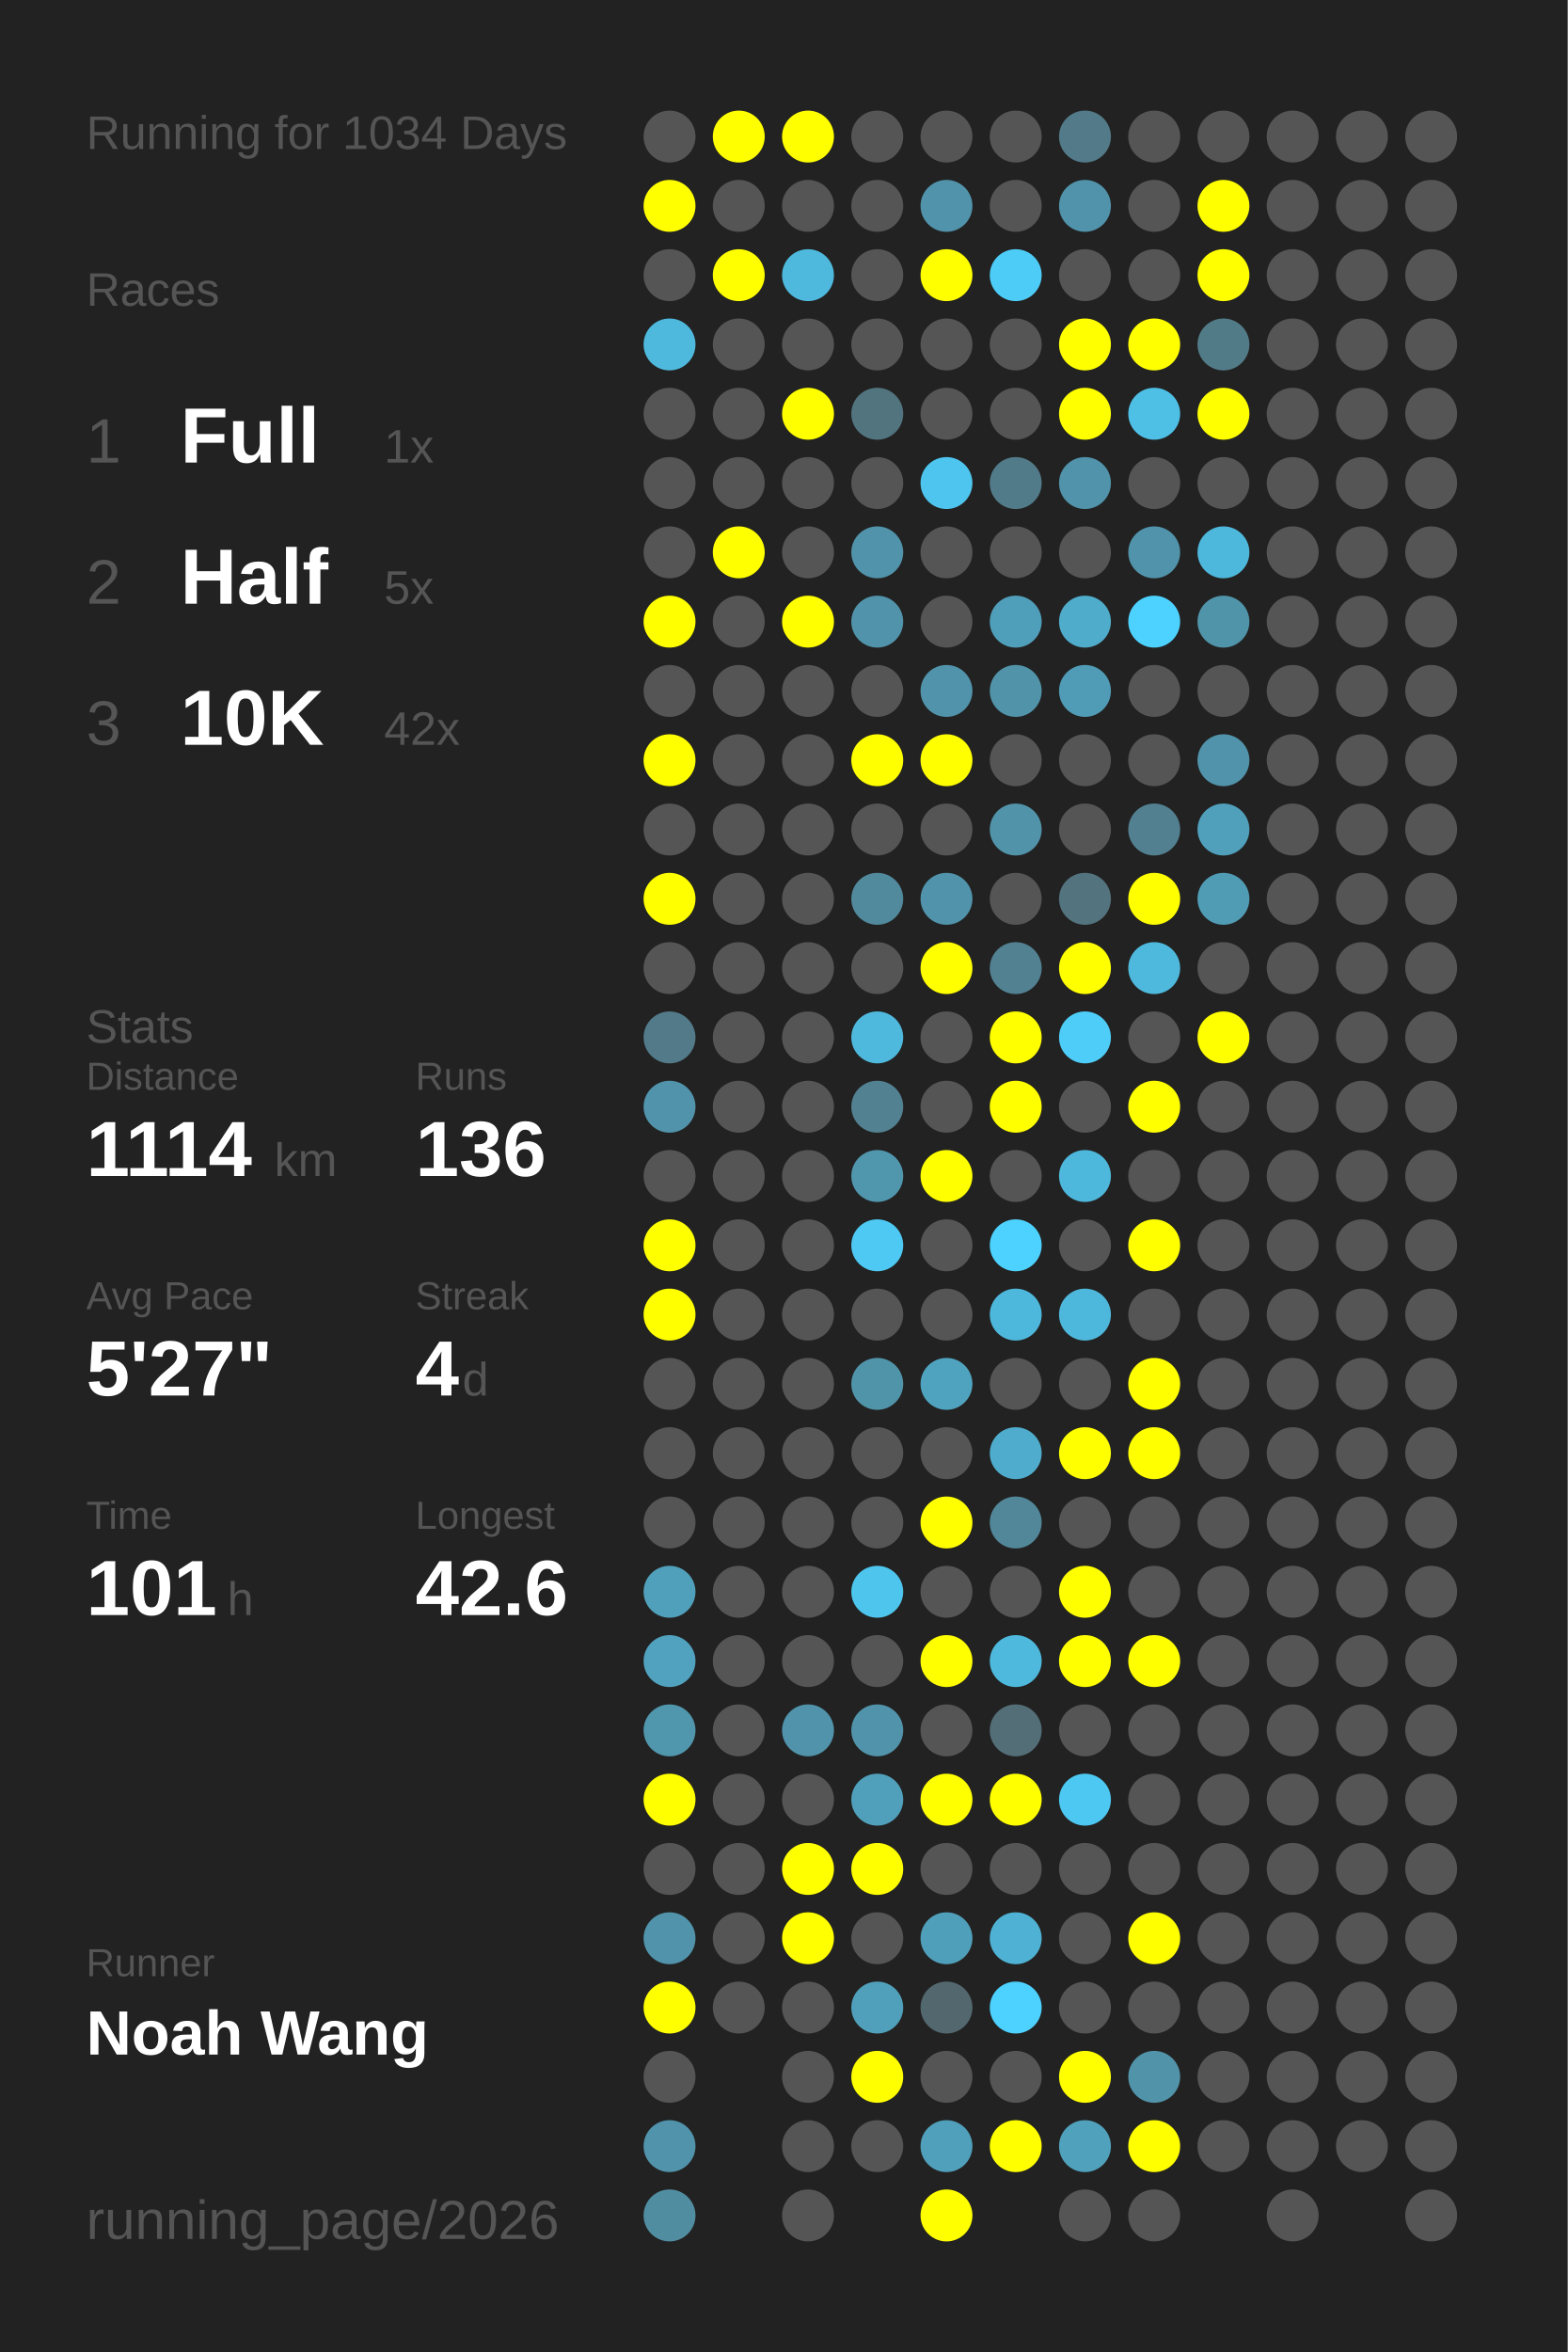
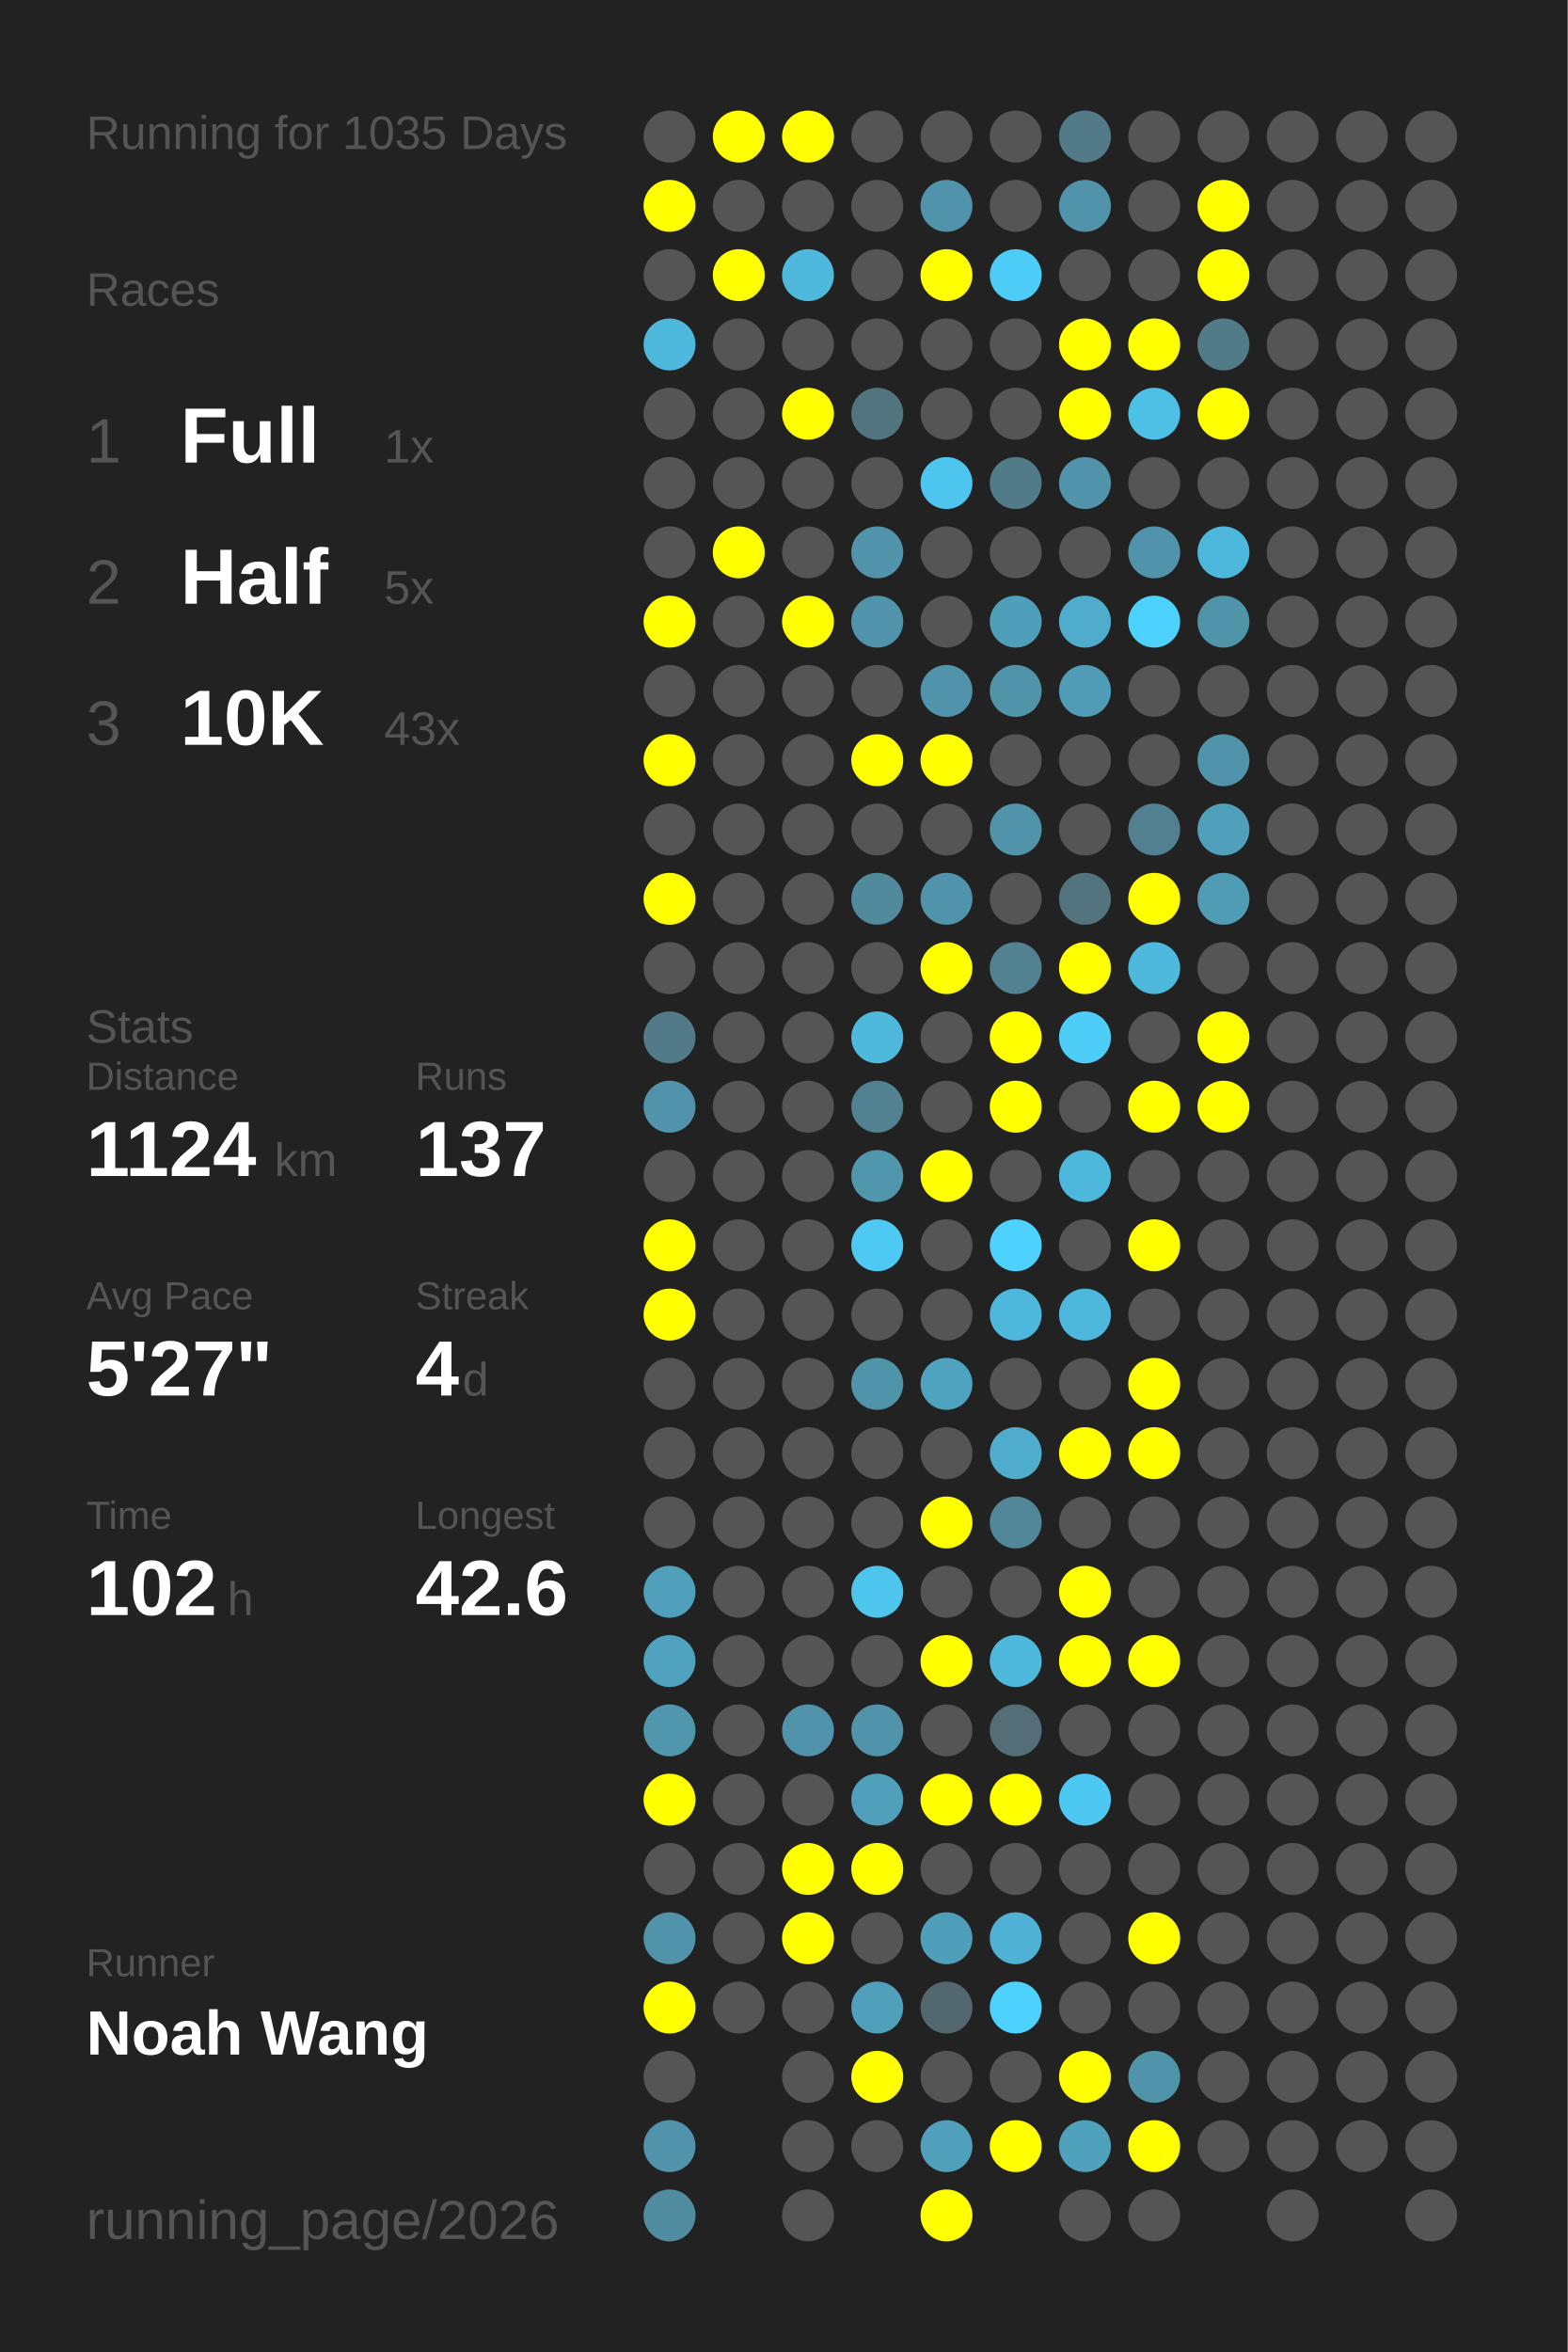
<svg xmlns="http://www.w3.org/2000/svg" baseProfile="full" height="300mm" version="1.1" viewBox="0,0,200,300" width="200mm">
  <defs />
  <rect fill="#222222" height="300" width="200" x="0" y="0" />
-   <text fill="#555555" style="font-size:6px; font-family:Arial;" x="11" y="19">Running for 1034 Days</text>
+   <text fill="#555555" style="font-size:6px; font-family:Arial;" x="11" y="19">Running for 1035 Days</text>
  <text fill="#555555" style="font-size:6px; font-family:Arial;" x="11" y="39">Races</text>
  <text fill="#555555" style="font-size:8px; font-family:Arial;" x="11" y="59">1</text>
  <text fill="#FFFFFF" style="font-size:10px; font-family:Arial; font-weight:bold;" x="23" y="59">Full</text>
  <text fill="#555555" style="font-size:6px; font-family:Arial;" x="49" y="59">1x</text>
  <text fill="#555555" style="font-size:8px; font-family:Arial;" x="11" y="77">2</text>
  <text fill="#FFFFFF" style="font-size:10px; font-family:Arial; font-weight:bold;" x="23" y="77">Half</text>
  <text fill="#555555" style="font-size:6px; font-family:Arial;" x="49" y="77">5x</text>
  <text fill="#555555" style="font-size:8px; font-family:Arial;" x="11" y="95">3</text>
  <text fill="#FFFFFF" style="font-size:10px; font-family:Arial; font-weight:bold;" x="23" y="95">10K</text>
-   <text fill="#555555" style="font-size:6px; font-family:Arial;" x="49" y="95">42x</text>
+   <text fill="#555555" style="font-size:6px; font-family:Arial;" x="49" y="95">43x</text>
  <text fill="#555555" style="font-size:6px; font-family:Arial;" x="11" y="133">Stats</text>
  <text fill="#555555" style="font-size:5px; font-family:Arial;" x="11" y="139">Distance</text>
-   <text fill="#FFFFFF" style="font-size:10px; font-family:Arial; font-weight:bold;" x="11" y="150">1114</text>
+   <text fill="#FFFFFF" style="font-size:10px; font-family:Arial; font-weight:bold;" x="11" y="150">1124</text>
  <text fill="#555555" style="font-size:6px; font-family:Arial;" x="35" y="150">km</text>
  <text fill="#555555" style="font-size:5px; font-family:Arial;" x="53" y="139">Runs</text>
-   <text fill="#FFFFFF" style="font-size:10px; font-family:Arial; font-weight:bold;" x="53" y="150">136</text>
+   <text fill="#FFFFFF" style="font-size:10px; font-family:Arial; font-weight:bold;" x="53" y="150">137</text>
  <text fill="#555555" style="font-size:5px; font-family:Arial;" x="11" y="167">Avg Pace</text>
  <text fill="#FFFFFF" style="font-size:10px; font-family:Arial; font-weight:bold;" x="11" y="178">5'27"</text>
  <text fill="#555555" style="font-size:5px; font-family:Arial;" x="53" y="167">Streak</text>
  <text fill="#FFFFFF" style="font-size:10px; font-family:Arial; font-weight:bold;" x="53" y="178">4</text>
  <text fill="#555555" style="font-size:6px; font-family:Arial;" x="59" y="178">d</text>
  <text fill="#555555" style="font-size:5px; font-family:Arial;" x="11" y="195">Time</text>
-   <text fill="#FFFFFF" style="font-size:10px; font-family:Arial; font-weight:bold;" x="11" y="206">101</text>
+   <text fill="#FFFFFF" style="font-size:10px; font-family:Arial; font-weight:bold;" x="11" y="206">102</text>
  <text fill="#555555" style="font-size:6px; font-family:Arial;" x="29" y="206">h</text>
  <text fill="#555555" style="font-size:5px; font-family:Arial;" x="53" y="195">Longest</text>
  <text fill="#FFFFFF" style="font-size:10px; font-family:Arial; font-weight:bold;" x="53" y="206">42.6</text>
  <text fill="#555555" style="font-size:5px; font-family:Arial;" x="11" y="252.065">Runner</text>
  <text fill="#FFFFFF" style="font-size:8px; font-family:Arial; font-weight:bold;" x="11" y="262.065">Noah Wang</text>
  <text fill="#555555" style="font-size:7px; font-family:Arial;" x="11" y="285.581">running_page/2026</text>
  <circle cx="85.417" cy="17.419" fill="#555555" r="3.312" />
  <circle cx="85.417" cy="26.258" fill="#FFFF00" r="3.312" />
  <circle cx="85.417" cy="35.097" fill="#555555" r="3.312" />
  <circle cx="85.417" cy="43.935" fill="#4eb9dd" r="3.312" />
  <circle cx="85.417" cy="52.774" fill="#555555" r="3.312" />
  <circle cx="85.417" cy="61.613" fill="#555555" r="3.312" />
  <circle cx="85.417" cy="70.452" fill="#555555" r="3.312" />
  <circle cx="85.417" cy="79.29" fill="#FFFF00" r="3.312" />
  <circle cx="85.417" cy="88.129" fill="#555555" r="3.312" />
  <circle cx="85.417" cy="96.968" fill="#FFFF00" r="3.312" />
  <circle cx="85.417" cy="105.806" fill="#555555" r="3.312" />
  <circle cx="85.417" cy="114.645" fill="#FFFF00" r="3.312" />
  <circle cx="85.417" cy="123.484" fill="#555555" r="3.312" />
  <circle cx="85.417" cy="132.323" fill="#527a88" r="3.312" />
  <circle cx="85.417" cy="141.161" fill="#5093aa" r="3.312" />
  <circle cx="85.417" cy="150" fill="#555555" r="3.312" />
  <circle cx="85.417" cy="158.839" fill="#FFFF00" r="3.312" />
  <circle cx="85.417" cy="167.677" fill="#FFFF00" r="3.312" />
  <circle cx="85.417" cy="176.516" fill="#555555" r="3.312" />
  <circle cx="85.417" cy="185.355" fill="#555555" r="3.312" />
  <circle cx="85.417" cy="194.194" fill="#555555" r="3.312" />
  <circle cx="85.417" cy="203.032" fill="#50a0bb" r="3.312" />
  <circle cx="85.417" cy="211.871" fill="#50a2be" r="3.312" />
  <circle cx="85.417" cy="220.71" fill="#5096ad" r="3.312" />
  <circle cx="85.417" cy="229.548" fill="#FFFF00" r="3.312" />
  <circle cx="85.417" cy="238.387" fill="#555555" r="3.312" />
  <circle cx="85.417" cy="247.226" fill="#5093aa" r="3.312" />
  <circle cx="85.417" cy="256.065" fill="#FFFF00" r="3.312" />
  <circle cx="85.417" cy="264.903" fill="#555555" r="3.312" />
  <circle cx="85.417" cy="273.742" fill="#5093aa" r="3.312" />
  <circle cx="85.417" cy="282.581" fill="#518da1" r="3.312" />
  <circle cx="94.25" cy="17.419" fill="#FFFF00" r="3.312" />
  <circle cx="94.25" cy="26.258" fill="#555555" r="3.312" />
  <circle cx="94.25" cy="35.097" fill="#FFFF00" r="3.312" />
  <circle cx="94.25" cy="43.935" fill="#555555" r="3.312" />
  <circle cx="94.25" cy="52.774" fill="#555555" r="3.312" />
  <circle cx="94.25" cy="61.613" fill="#555555" r="3.312" />
  <circle cx="94.25" cy="70.452" fill="#FFFF00" r="3.312" />
  <circle cx="94.25" cy="79.29" fill="#555555" r="3.312" />
  <circle cx="94.25" cy="88.129" fill="#555555" r="3.312" />
  <circle cx="94.25" cy="96.968" fill="#555555" r="3.312" />
  <circle cx="94.25" cy="105.806" fill="#555555" r="3.312" />
  <circle cx="94.25" cy="114.645" fill="#555555" r="3.312" />
  <circle cx="94.25" cy="123.484" fill="#555555" r="3.312" />
  <circle cx="94.25" cy="132.323" fill="#555555" r="3.312" />
  <circle cx="94.25" cy="141.161" fill="#555555" r="3.312" />
  <circle cx="94.25" cy="150" fill="#555555" r="3.312" />
  <circle cx="94.25" cy="158.839" fill="#555555" r="3.312" />
  <circle cx="94.25" cy="167.677" fill="#555555" r="3.312" />
  <circle cx="94.25" cy="176.516" fill="#555555" r="3.312" />
  <circle cx="94.25" cy="185.355" fill="#555555" r="3.312" />
  <circle cx="94.25" cy="194.194" fill="#555555" r="3.312" />
  <circle cx="94.25" cy="203.032" fill="#555555" r="3.312" />
  <circle cx="94.25" cy="211.871" fill="#555555" r="3.312" />
  <circle cx="94.25" cy="220.71" fill="#555555" r="3.312" />
  <circle cx="94.25" cy="229.548" fill="#555555" r="3.312" />
  <circle cx="94.25" cy="238.387" fill="#555555" r="3.312" />
  <circle cx="94.25" cy="247.226" fill="#555555" r="3.312" />
  <circle cx="94.25" cy="256.065" fill="#555555" r="3.312" />
  <circle cx="103.083" cy="17.419" fill="#FFFF00" r="3.312" />
  <circle cx="103.083" cy="26.258" fill="#555555" r="3.312" />
  <circle cx="103.083" cy="35.097" fill="#4eb9dd" r="3.312" />
  <circle cx="103.083" cy="43.935" fill="#555555" r="3.312" />
  <circle cx="103.083" cy="52.774" fill="#FFFF00" r="3.312" />
  <circle cx="103.083" cy="61.613" fill="#555555" r="3.312" />
  <circle cx="103.083" cy="70.452" fill="#555555" r="3.312" />
  <circle cx="103.083" cy="79.29" fill="#FFFF00" r="3.312" />
  <circle cx="103.083" cy="88.129" fill="#555555" r="3.312" />
  <circle cx="103.083" cy="96.968" fill="#555555" r="3.312" />
  <circle cx="103.083" cy="105.806" fill="#555555" r="3.312" />
  <circle cx="103.083" cy="114.645" fill="#555555" r="3.312" />
  <circle cx="103.083" cy="123.484" fill="#555555" r="3.312" />
  <circle cx="103.083" cy="132.323" fill="#555555" r="3.312" />
  <circle cx="103.083" cy="141.161" fill="#555555" r="3.312" />
  <circle cx="103.083" cy="150" fill="#555555" r="3.312" />
  <circle cx="103.083" cy="158.839" fill="#555555" r="3.312" />
  <circle cx="103.083" cy="167.677" fill="#555555" r="3.312" />
  <circle cx="103.083" cy="176.516" fill="#555555" r="3.312" />
  <circle cx="103.083" cy="185.355" fill="#555555" r="3.312" />
  <circle cx="103.083" cy="194.194" fill="#555555" r="3.312" />
  <circle cx="103.083" cy="203.032" fill="#555555" r="3.312" />
  <circle cx="103.083" cy="211.871" fill="#555555" r="3.312" />
  <circle cx="103.083" cy="220.71" fill="#5093aa" r="3.312" />
  <circle cx="103.083" cy="229.548" fill="#555555" r="3.312" />
  <circle cx="103.083" cy="238.387" fill="#FFFF00" r="3.312" />
  <circle cx="103.083" cy="247.226" fill="#FFFF00" r="3.312" />
  <circle cx="103.083" cy="256.065" fill="#555555" r="3.312" />
  <circle cx="103.083" cy="264.903" fill="#555555" r="3.312" />
  <circle cx="103.083" cy="273.742" fill="#555555" r="3.312" />
  <circle cx="103.083" cy="282.581" fill="#555555" r="3.312" />
  <circle cx="111.917" cy="17.419" fill="#555555" r="3.312" />
  <circle cx="111.917" cy="26.258" fill="#555555" r="3.312" />
  <circle cx="111.917" cy="35.097" fill="#555555" r="3.312" />
  <circle cx="111.917" cy="43.935" fill="#555555" r="3.312" />
  <circle cx="111.917" cy="52.774" fill="#52747f" r="3.312" />
  <circle cx="111.917" cy="61.613" fill="#555555" r="3.312" />
  <circle cx="111.917" cy="70.452" fill="#5093aa" r="3.312" />
  <circle cx="111.917" cy="79.29" fill="#5093aa" r="3.312" />
  <circle cx="111.917" cy="88.129" fill="#555555" r="3.312" />
  <circle cx="111.917" cy="96.968" fill="#FFFF00" r="3.312" />
  <circle cx="111.917" cy="105.806" fill="#555555" r="3.312" />
  <circle cx="111.917" cy="114.645" fill="#518a9d" r="3.312" />
  <circle cx="111.917" cy="123.484" fill="#555555" r="3.312" />
  <circle cx="111.917" cy="132.323" fill="#4eb9dd" r="3.312" />
  <circle cx="111.917" cy="141.161" fill="#528191" r="3.312" />
  <circle cx="111.917" cy="150" fill="#5096ad" r="3.312" />
  <circle cx="111.917" cy="158.839" fill="#4dc9f3" r="3.312" />
  <circle cx="111.917" cy="167.677" fill="#555555" r="3.312" />
  <circle cx="111.917" cy="176.516" fill="#5094aa" r="3.312" />
  <circle cx="111.917" cy="185.355" fill="#555555" r="3.312" />
  <circle cx="111.917" cy="194.194" fill="#555555" r="3.312" />
  <circle cx="111.917" cy="203.032" fill="#4dc5ed" r="3.312" />
  <circle cx="111.917" cy="211.871" fill="#555555" r="3.312" />
  <circle cx="111.917" cy="220.71" fill="#5093aa" r="3.312" />
  <circle cx="111.917" cy="229.548" fill="#50a0bb" r="3.312" />
  <circle cx="111.917" cy="238.387" fill="#FFFF00" r="3.312" />
  <circle cx="111.917" cy="247.226" fill="#555555" r="3.312" />
  <circle cx="111.917" cy="256.065" fill="#50a0bb" r="3.312" />
  <circle cx="111.917" cy="264.903" fill="#FFFF00" r="3.312" />
  <circle cx="111.917" cy="273.742" fill="#555555" r="3.312" />
  <circle cx="120.75" cy="17.419" fill="#555555" r="3.312" />
  <circle cx="120.75" cy="26.258" fill="#5093aa" r="3.312" />
  <circle cx="120.75" cy="35.097" fill="#FFFF00" r="3.312" />
  <circle cx="120.75" cy="43.935" fill="#555555" r="3.312" />
  <circle cx="120.75" cy="52.774" fill="#555555" r="3.312" />
  <circle cx="120.75" cy="61.613" fill="#4dc5ee" r="3.312" />
  <circle cx="120.75" cy="70.452" fill="#555555" r="3.312" />
  <circle cx="120.75" cy="79.29" fill="#555555" r="3.312" />
  <circle cx="120.75" cy="88.129" fill="#5093aa" r="3.312" />
  <circle cx="120.75" cy="96.968" fill="#FFFF00" r="3.312" />
  <circle cx="120.75" cy="105.806" fill="#555555" r="3.312" />
  <circle cx="120.75" cy="114.645" fill="#5093aa" r="3.312" />
  <circle cx="120.75" cy="123.484" fill="#FFFF00" r="3.312" />
  <circle cx="120.75" cy="132.323" fill="#555555" r="3.312" />
  <circle cx="120.75" cy="141.161" fill="#555555" r="3.312" />
  <circle cx="120.75" cy="150" fill="#FFFF00" r="3.312" />
  <circle cx="120.75" cy="158.839" fill="#555555" r="3.312" />
  <circle cx="120.75" cy="167.677" fill="#555555" r="3.312" />
  <circle cx="120.75" cy="176.516" fill="#4fa3bf" r="3.312" />
  <circle cx="120.75" cy="185.355" fill="#555555" r="3.312" />
  <circle cx="120.75" cy="194.194" fill="#FFFF00" r="3.312" />
  <circle cx="120.75" cy="203.032" fill="#555555" r="3.312" />
  <circle cx="120.75" cy="211.871" fill="#FFFF00" r="3.312" />
  <circle cx="120.75" cy="220.71" fill="#555555" r="3.312" />
  <circle cx="120.75" cy="229.548" fill="#FFFF00" r="3.312" />
  <circle cx="120.75" cy="238.387" fill="#555555" r="3.312" />
  <circle cx="120.75" cy="247.226" fill="#509fba" r="3.312" />
  <circle cx="120.75" cy="256.065" fill="#53676e" r="3.312" />
  <circle cx="120.75" cy="264.903" fill="#555555" r="3.312" />
  <circle cx="120.75" cy="273.742" fill="#50a0bb" r="3.312" />
  <circle cx="120.75" cy="282.581" fill="#FFFF00" r="3.312" />
  <circle cx="129.583" cy="17.419" fill="#555555" r="3.312" />
  <circle cx="129.583" cy="26.258" fill="#555555" r="3.312" />
  <circle cx="129.583" cy="35.097" fill="#4dccf7" r="3.312" />
  <circle cx="129.583" cy="43.935" fill="#555555" r="3.312" />
  <circle cx="129.583" cy="52.774" fill="#555555" r="3.312" />
  <circle cx="129.583" cy="61.613" fill="#527b89" r="3.312" />
  <circle cx="129.583" cy="70.452" fill="#555555" r="3.312" />
  <circle cx="129.583" cy="79.29" fill="#509fba" r="3.312" />
  <circle cx="129.583" cy="88.129" fill="#5193a9" r="3.312" />
  <circle cx="129.583" cy="96.968" fill="#555555" r="3.312" />
  <circle cx="129.583" cy="105.806" fill="#5193a9" r="3.312" />
  <circle cx="129.583" cy="114.645" fill="#555555" r="3.312" />
  <circle cx="129.583" cy="123.484" fill="#528192" r="3.312" />
  <circle cx="129.583" cy="132.323" fill="#FFFF00" r="3.312" />
  <circle cx="129.583" cy="141.161" fill="#FFFF00" r="3.312" />
  <circle cx="129.583" cy="150" fill="#555555" r="3.312" />
  <circle cx="129.583" cy="158.839" fill="#4dd1fe" r="3.312" />
  <circle cx="129.583" cy="167.677" fill="#4eb8dc" r="3.312" />
  <circle cx="129.583" cy="176.516" fill="#555555" r="3.312" />
  <circle cx="129.583" cy="185.355" fill="#4faccc" r="3.312" />
  <circle cx="129.583" cy="194.194" fill="#518799" r="3.312" />
  <circle cx="129.583" cy="203.032" fill="#555555" r="3.312" />
  <circle cx="129.583" cy="211.871" fill="#4eb9dd" r="3.312" />
  <circle cx="129.583" cy="220.71" fill="#536e77" r="3.312" />
  <circle cx="129.583" cy="229.548" fill="#FFFF00" r="3.312" />
  <circle cx="129.583" cy="238.387" fill="#555555" r="3.312" />
  <circle cx="129.583" cy="247.226" fill="#4fb2d4" r="3.312" />
  <circle cx="129.583" cy="256.065" fill="#4dd1fe" r="3.312" />
  <circle cx="129.583" cy="264.903" fill="#555555" r="3.312" />
  <circle cx="129.583" cy="273.742" fill="#FFFF00" r="3.312" />
  <circle cx="138.417" cy="17.419" fill="#527a88" r="3.312" />
  <circle cx="138.417" cy="26.258" fill="#5093aa" r="3.312" />
  <circle cx="138.417" cy="35.097" fill="#555555" r="3.312" />
  <circle cx="138.417" cy="43.935" fill="#FFFF00" r="3.312" />
  <circle cx="138.417" cy="52.774" fill="#FFFF00" r="3.312" />
  <circle cx="138.417" cy="61.613" fill="#5093aa" r="3.312" />
  <circle cx="138.417" cy="70.452" fill="#555555" r="3.312" />
  <circle cx="138.417" cy="79.29" fill="#4faccb" r="3.312" />
  <circle cx="138.417" cy="88.129" fill="#509cb6" r="3.312" />
  <circle cx="138.417" cy="96.968" fill="#555555" r="3.312" />
  <circle cx="138.417" cy="105.806" fill="#555555" r="3.312" />
  <circle cx="138.417" cy="114.645" fill="#53737e" r="3.312" />
  <circle cx="138.417" cy="123.484" fill="#FFFF00" r="3.312" />
  <circle cx="138.417" cy="132.323" fill="#4dcdf8" r="3.312" />
  <circle cx="138.417" cy="141.161" fill="#555555" r="3.312" />
  <circle cx="138.417" cy="150" fill="#4eb8dc" r="3.312" />
  <circle cx="138.417" cy="158.839" fill="#555555" r="3.312" />
  <circle cx="138.417" cy="167.677" fill="#4eb8dc" r="3.312" />
  <circle cx="138.417" cy="176.516" fill="#555555" r="3.312" />
  <circle cx="138.417" cy="185.355" fill="#FFFF00" r="3.312" />
  <circle cx="138.417" cy="194.194" fill="#555555" r="3.312" />
  <circle cx="138.417" cy="203.032" fill="#FFFF00" r="3.312" />
  <circle cx="138.417" cy="211.871" fill="#FFFF00" r="3.312" />
  <circle cx="138.417" cy="220.71" fill="#555555" r="3.312" />
  <circle cx="138.417" cy="229.548" fill="#4dc8f2" r="3.312" />
  <circle cx="138.417" cy="238.387" fill="#555555" r="3.312" />
  <circle cx="138.417" cy="247.226" fill="#555555" r="3.312" />
  <circle cx="138.417" cy="256.065" fill="#555555" r="3.312" />
  <circle cx="138.417" cy="264.903" fill="#FFFF00" r="3.312" />
  <circle cx="138.417" cy="273.742" fill="#50a1bc" r="3.312" />
  <circle cx="138.417" cy="282.581" fill="#555555" r="3.312" />
  <circle cx="147.25" cy="17.419" fill="#555555" r="3.312" />
  <circle cx="147.25" cy="26.258" fill="#555555" r="3.312" />
  <circle cx="147.25" cy="35.097" fill="#555555" r="3.312" />
  <circle cx="147.25" cy="43.935" fill="#FFFF00" r="3.312" />
  <circle cx="147.25" cy="52.774" fill="#4ebfe5" r="3.312" />
  <circle cx="147.25" cy="61.613" fill="#555555" r="3.312" />
  <circle cx="147.25" cy="70.452" fill="#5093aa" r="3.312" />
  <circle cx="147.25" cy="79.29" fill="#4dd1fe" r="3.312" />
  <circle cx="147.25" cy="88.129" fill="#555555" r="3.312" />
  <circle cx="147.25" cy="96.968" fill="#555555" r="3.312" />
  <circle cx="147.25" cy="105.806" fill="#528090" r="3.312" />
  <circle cx="147.25" cy="114.645" fill="#FFFF00" r="3.312" />
  <circle cx="147.25" cy="123.484" fill="#4eb9dd" r="3.312" />
  <circle cx="147.25" cy="132.323" fill="#555555" r="3.312" />
  <circle cx="147.25" cy="141.161" fill="#FFFF00" r="3.312" />
  <circle cx="147.25" cy="150" fill="#555555" r="3.312" />
  <circle cx="147.25" cy="158.839" fill="#FFFF00" r="3.312" />
  <circle cx="147.25" cy="167.677" fill="#555555" r="3.312" />
  <circle cx="147.25" cy="176.516" fill="#FFFF00" r="3.312" />
  <circle cx="147.25" cy="185.355" fill="#FFFF00" r="3.312" />
  <circle cx="147.25" cy="194.194" fill="#555555" r="3.312" />
  <circle cx="147.25" cy="203.032" fill="#555555" r="3.312" />
  <circle cx="147.25" cy="211.871" fill="#FFFF00" r="3.312" />
  <circle cx="147.25" cy="220.71" fill="#555555" r="3.312" />
  <circle cx="147.25" cy="229.548" fill="#555555" r="3.312" />
  <circle cx="147.25" cy="238.387" fill="#555555" r="3.312" />
  <circle cx="147.25" cy="247.226" fill="#FFFF00" r="3.312" />
  <circle cx="147.25" cy="256.065" fill="#555555" r="3.312" />
  <circle cx="147.25" cy="264.903" fill="#5193a9" r="3.312" />
  <circle cx="147.25" cy="273.742" fill="#FFFF00" r="3.312" />
  <circle cx="147.25" cy="282.581" fill="#555555" r="3.312" />
  <circle cx="156.083" cy="17.419" fill="#555555" r="3.312" />
  <circle cx="156.083" cy="26.258" fill="#FFFF00" r="3.312" />
  <circle cx="156.083" cy="35.097" fill="#FFFF00" r="3.312" />
  <circle cx="156.083" cy="43.935" fill="#527b88" r="3.312" />
  <circle cx="156.083" cy="52.774" fill="#FFFF00" r="3.312" />
  <circle cx="156.083" cy="61.613" fill="#555555" r="3.312" />
  <circle cx="156.083" cy="70.452" fill="#4eb8dc" r="3.312" />
  <circle cx="156.083" cy="79.29" fill="#5094aa" r="3.312" />
  <circle cx="156.083" cy="88.129" fill="#555555" r="3.312" />
  <circle cx="156.083" cy="96.968" fill="#5193aa" r="3.312" />
  <circle cx="156.083" cy="105.806" fill="#50a0bb" r="3.312" />
  <circle cx="156.083" cy="114.645" fill="#509cb5" r="3.312" />
  <circle cx="156.083" cy="123.484" fill="#555555" r="3.312" />
  <circle cx="156.083" cy="132.323" fill="#FFFF00" r="3.312" />
-   <circle cx="156.083" cy="141.161" fill="#555555" r="3.312" />
+   <circle cx="156.083" cy="141.161" fill="#FFFF00" r="3.312" />
  <circle cx="156.083" cy="150" fill="#555555" r="3.312" />
  <circle cx="156.083" cy="158.839" fill="#555555" r="3.312" />
  <circle cx="156.083" cy="167.677" fill="#555555" r="3.312" />
  <circle cx="156.083" cy="176.516" fill="#555555" r="3.312" />
  <circle cx="156.083" cy="185.355" fill="#555555" r="3.312" />
  <circle cx="156.083" cy="194.194" fill="#555555" r="3.312" />
  <circle cx="156.083" cy="203.032" fill="#555555" r="3.312" />
  <circle cx="156.083" cy="211.871" fill="#555555" r="3.312" />
  <circle cx="156.083" cy="220.71" fill="#555555" r="3.312" />
  <circle cx="156.083" cy="229.548" fill="#555555" r="3.312" />
  <circle cx="156.083" cy="238.387" fill="#555555" r="3.312" />
  <circle cx="156.083" cy="247.226" fill="#555555" r="3.312" />
  <circle cx="156.083" cy="256.065" fill="#555555" r="3.312" />
  <circle cx="156.083" cy="264.903" fill="#555555" r="3.312" />
  <circle cx="156.083" cy="273.742" fill="#555555" r="3.312" />
  <circle cx="164.917" cy="17.419" fill="#555555" r="3.312" />
  <circle cx="164.917" cy="26.258" fill="#555555" r="3.312" />
  <circle cx="164.917" cy="35.097" fill="#555555" r="3.312" />
  <circle cx="164.917" cy="43.935" fill="#555555" r="3.312" />
  <circle cx="164.917" cy="52.774" fill="#555555" r="3.312" />
  <circle cx="164.917" cy="61.613" fill="#555555" r="3.312" />
  <circle cx="164.917" cy="70.452" fill="#555555" r="3.312" />
  <circle cx="164.917" cy="79.29" fill="#555555" r="3.312" />
  <circle cx="164.917" cy="88.129" fill="#555555" r="3.312" />
  <circle cx="164.917" cy="96.968" fill="#555555" r="3.312" />
  <circle cx="164.917" cy="105.806" fill="#555555" r="3.312" />
  <circle cx="164.917" cy="114.645" fill="#555555" r="3.312" />
  <circle cx="164.917" cy="123.484" fill="#555555" r="3.312" />
  <circle cx="164.917" cy="132.323" fill="#555555" r="3.312" />
  <circle cx="164.917" cy="141.161" fill="#555555" r="3.312" />
  <circle cx="164.917" cy="150" fill="#555555" r="3.312" />
  <circle cx="164.917" cy="158.839" fill="#555555" r="3.312" />
  <circle cx="164.917" cy="167.677" fill="#555555" r="3.312" />
  <circle cx="164.917" cy="176.516" fill="#555555" r="3.312" />
  <circle cx="164.917" cy="185.355" fill="#555555" r="3.312" />
  <circle cx="164.917" cy="194.194" fill="#555555" r="3.312" />
  <circle cx="164.917" cy="203.032" fill="#555555" r="3.312" />
  <circle cx="164.917" cy="211.871" fill="#555555" r="3.312" />
  <circle cx="164.917" cy="220.71" fill="#555555" r="3.312" />
  <circle cx="164.917" cy="229.548" fill="#555555" r="3.312" />
  <circle cx="164.917" cy="238.387" fill="#555555" r="3.312" />
  <circle cx="164.917" cy="247.226" fill="#555555" r="3.312" />
  <circle cx="164.917" cy="256.065" fill="#555555" r="3.312" />
  <circle cx="164.917" cy="264.903" fill="#555555" r="3.312" />
  <circle cx="164.917" cy="273.742" fill="#555555" r="3.312" />
  <circle cx="164.917" cy="282.581" fill="#555555" r="3.312" />
  <circle cx="173.75" cy="17.419" fill="#555555" r="3.312" />
  <circle cx="173.75" cy="26.258" fill="#555555" r="3.312" />
  <circle cx="173.75" cy="35.097" fill="#555555" r="3.312" />
  <circle cx="173.75" cy="43.935" fill="#555555" r="3.312" />
  <circle cx="173.75" cy="52.774" fill="#555555" r="3.312" />
  <circle cx="173.75" cy="61.613" fill="#555555" r="3.312" />
  <circle cx="173.75" cy="70.452" fill="#555555" r="3.312" />
  <circle cx="173.75" cy="79.29" fill="#555555" r="3.312" />
  <circle cx="173.75" cy="88.129" fill="#555555" r="3.312" />
  <circle cx="173.75" cy="96.968" fill="#555555" r="3.312" />
  <circle cx="173.75" cy="105.806" fill="#555555" r="3.312" />
  <circle cx="173.75" cy="114.645" fill="#555555" r="3.312" />
  <circle cx="173.75" cy="123.484" fill="#555555" r="3.312" />
  <circle cx="173.75" cy="132.323" fill="#555555" r="3.312" />
  <circle cx="173.75" cy="141.161" fill="#555555" r="3.312" />
  <circle cx="173.75" cy="150" fill="#555555" r="3.312" />
  <circle cx="173.75" cy="158.839" fill="#555555" r="3.312" />
  <circle cx="173.75" cy="167.677" fill="#555555" r="3.312" />
  <circle cx="173.75" cy="176.516" fill="#555555" r="3.312" />
  <circle cx="173.75" cy="185.355" fill="#555555" r="3.312" />
  <circle cx="173.75" cy="194.194" fill="#555555" r="3.312" />
  <circle cx="173.75" cy="203.032" fill="#555555" r="3.312" />
  <circle cx="173.75" cy="211.871" fill="#555555" r="3.312" />
  <circle cx="173.75" cy="220.71" fill="#555555" r="3.312" />
  <circle cx="173.75" cy="229.548" fill="#555555" r="3.312" />
  <circle cx="173.75" cy="238.387" fill="#555555" r="3.312" />
  <circle cx="173.75" cy="247.226" fill="#555555" r="3.312" />
  <circle cx="173.75" cy="256.065" fill="#555555" r="3.312" />
  <circle cx="173.75" cy="264.903" fill="#555555" r="3.312" />
  <circle cx="173.75" cy="273.742" fill="#555555" r="3.312" />
  <circle cx="182.583" cy="17.419" fill="#555555" r="3.312" />
  <circle cx="182.583" cy="26.258" fill="#555555" r="3.312" />
  <circle cx="182.583" cy="35.097" fill="#555555" r="3.312" />
  <circle cx="182.583" cy="43.935" fill="#555555" r="3.312" />
  <circle cx="182.583" cy="52.774" fill="#555555" r="3.312" />
  <circle cx="182.583" cy="61.613" fill="#555555" r="3.312" />
  <circle cx="182.583" cy="70.452" fill="#555555" r="3.312" />
  <circle cx="182.583" cy="79.29" fill="#555555" r="3.312" />
  <circle cx="182.583" cy="88.129" fill="#555555" r="3.312" />
  <circle cx="182.583" cy="96.968" fill="#555555" r="3.312" />
  <circle cx="182.583" cy="105.806" fill="#555555" r="3.312" />
  <circle cx="182.583" cy="114.645" fill="#555555" r="3.312" />
  <circle cx="182.583" cy="123.484" fill="#555555" r="3.312" />
  <circle cx="182.583" cy="132.323" fill="#555555" r="3.312" />
  <circle cx="182.583" cy="141.161" fill="#555555" r="3.312" />
  <circle cx="182.583" cy="150" fill="#555555" r="3.312" />
  <circle cx="182.583" cy="158.839" fill="#555555" r="3.312" />
  <circle cx="182.583" cy="167.677" fill="#555555" r="3.312" />
  <circle cx="182.583" cy="176.516" fill="#555555" r="3.312" />
  <circle cx="182.583" cy="185.355" fill="#555555" r="3.312" />
  <circle cx="182.583" cy="194.194" fill="#555555" r="3.312" />
  <circle cx="182.583" cy="203.032" fill="#555555" r="3.312" />
  <circle cx="182.583" cy="211.871" fill="#555555" r="3.312" />
  <circle cx="182.583" cy="220.71" fill="#555555" r="3.312" />
  <circle cx="182.583" cy="229.548" fill="#555555" r="3.312" />
  <circle cx="182.583" cy="238.387" fill="#555555" r="3.312" />
  <circle cx="182.583" cy="247.226" fill="#555555" r="3.312" />
  <circle cx="182.583" cy="256.065" fill="#555555" r="3.312" />
  <circle cx="182.583" cy="264.903" fill="#555555" r="3.312" />
  <circle cx="182.583" cy="273.742" fill="#555555" r="3.312" />
  <circle cx="182.583" cy="282.581" fill="#555555" r="3.312" />
</svg>
